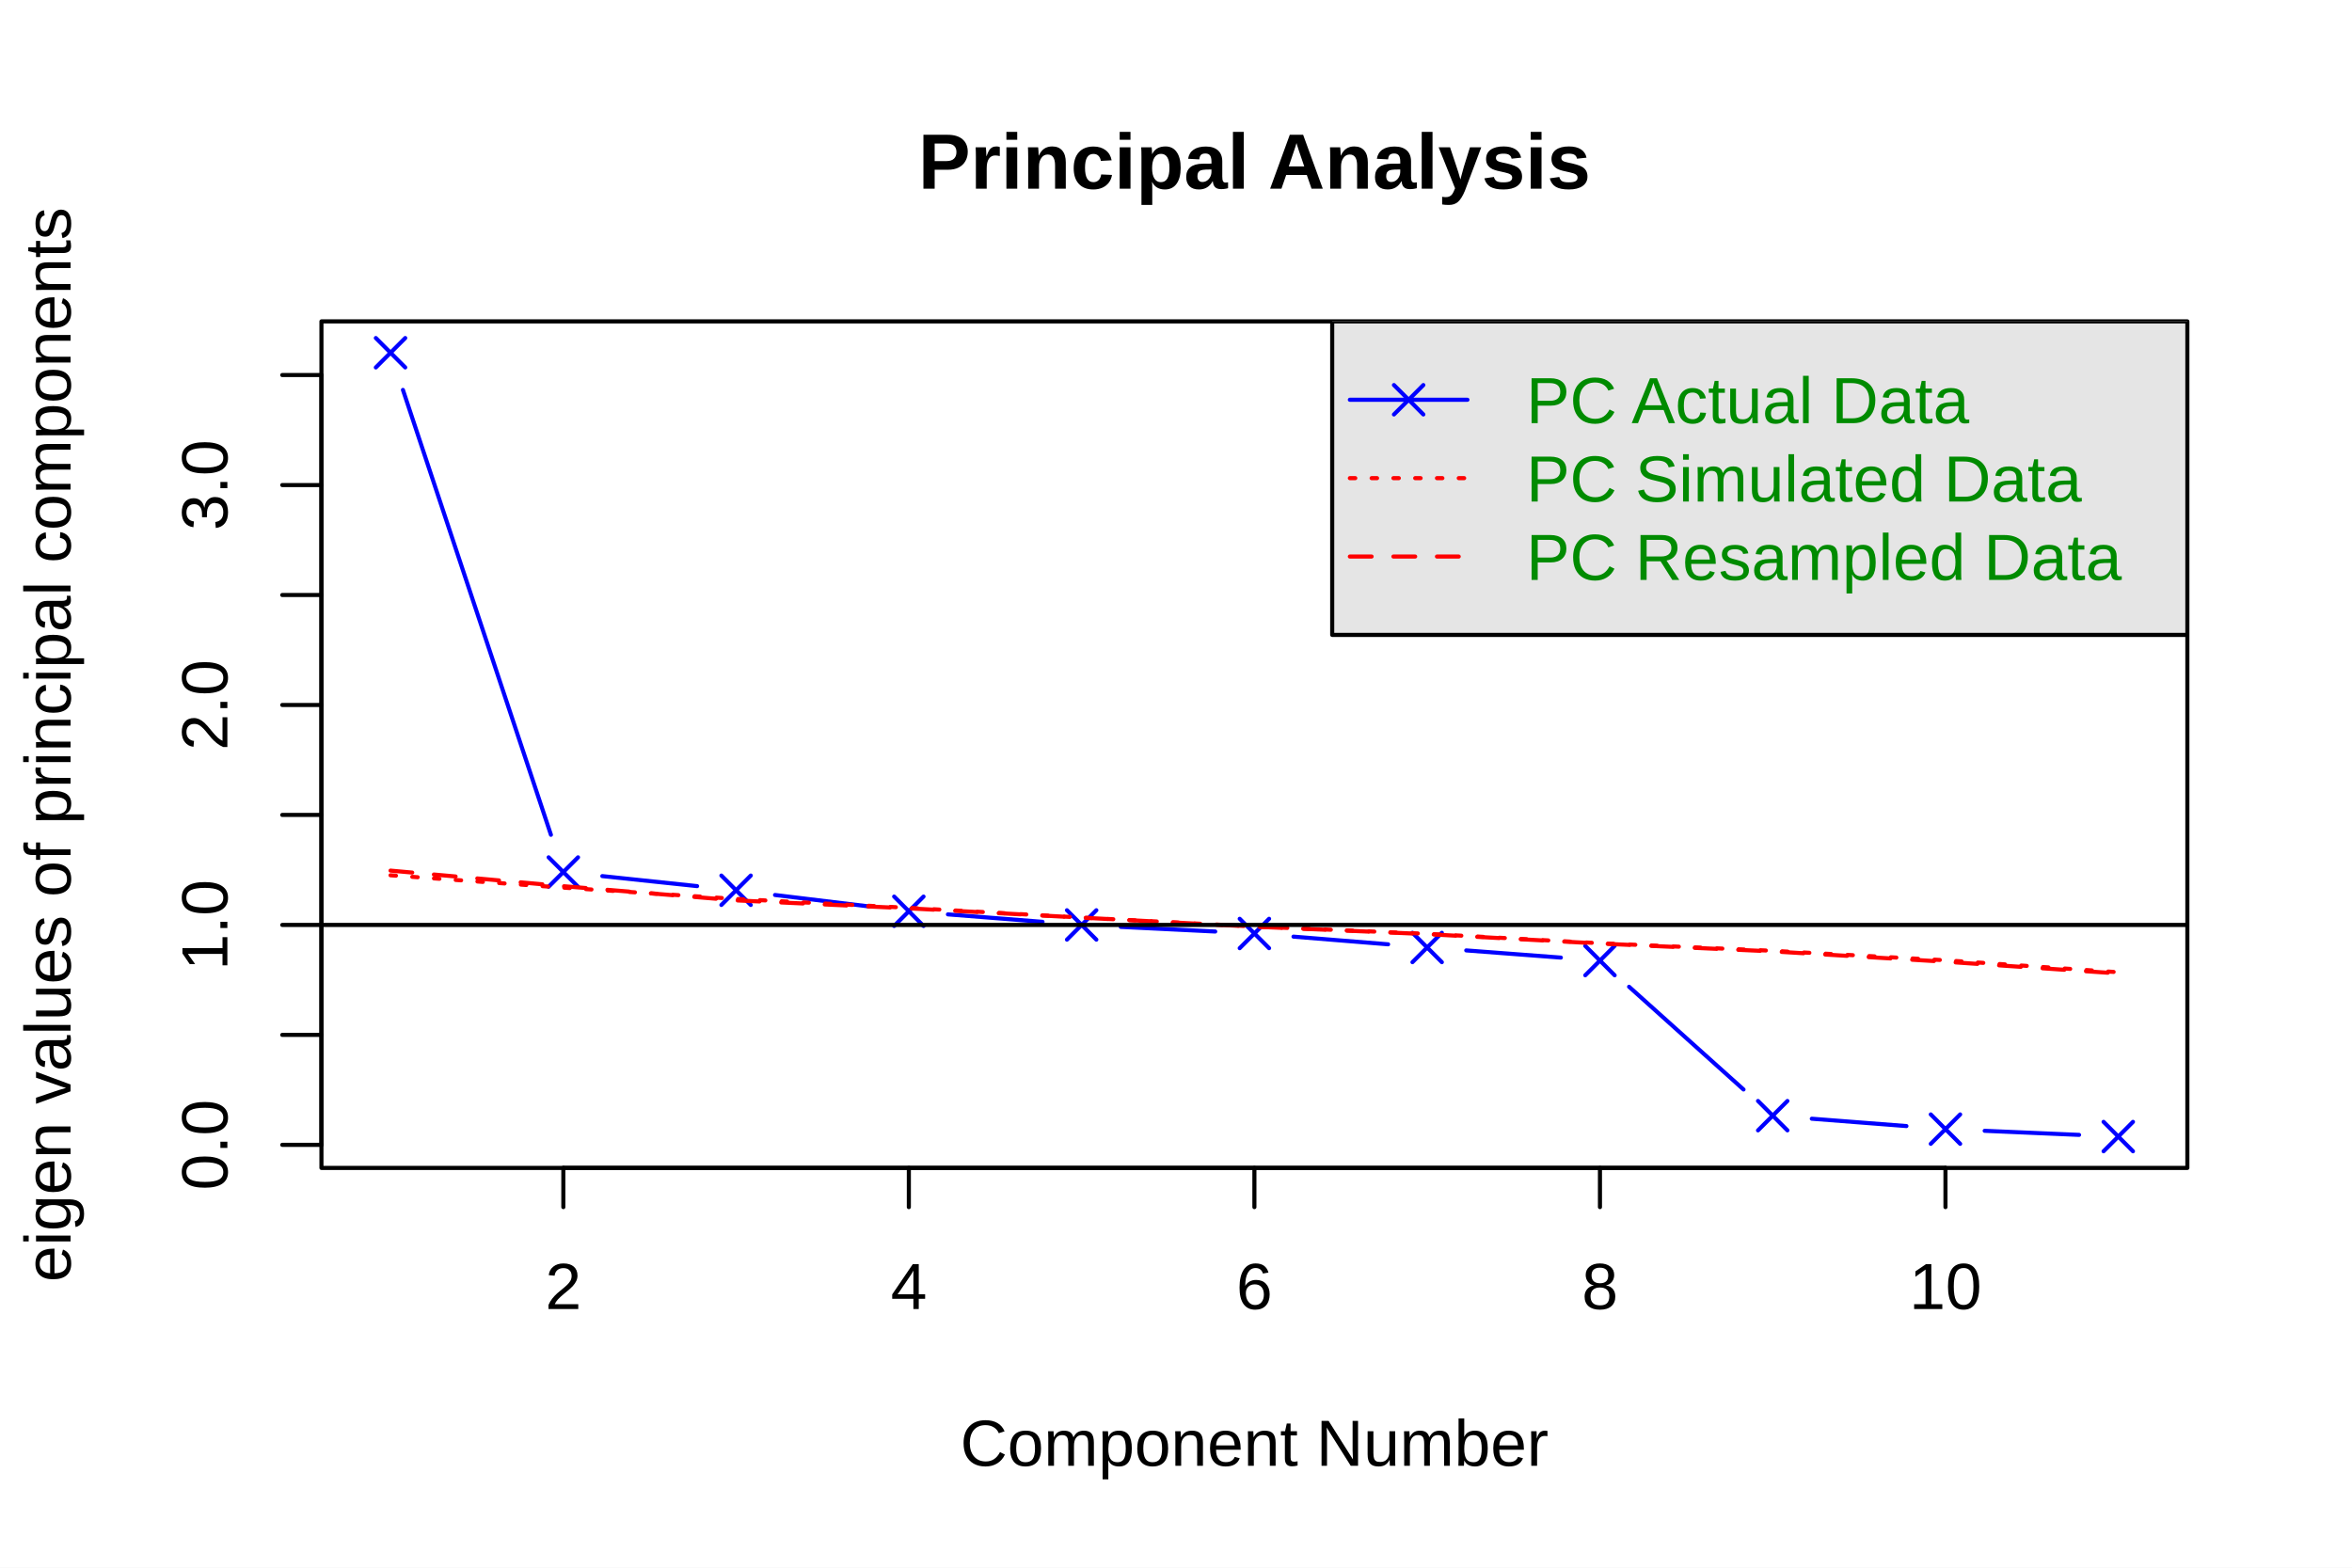
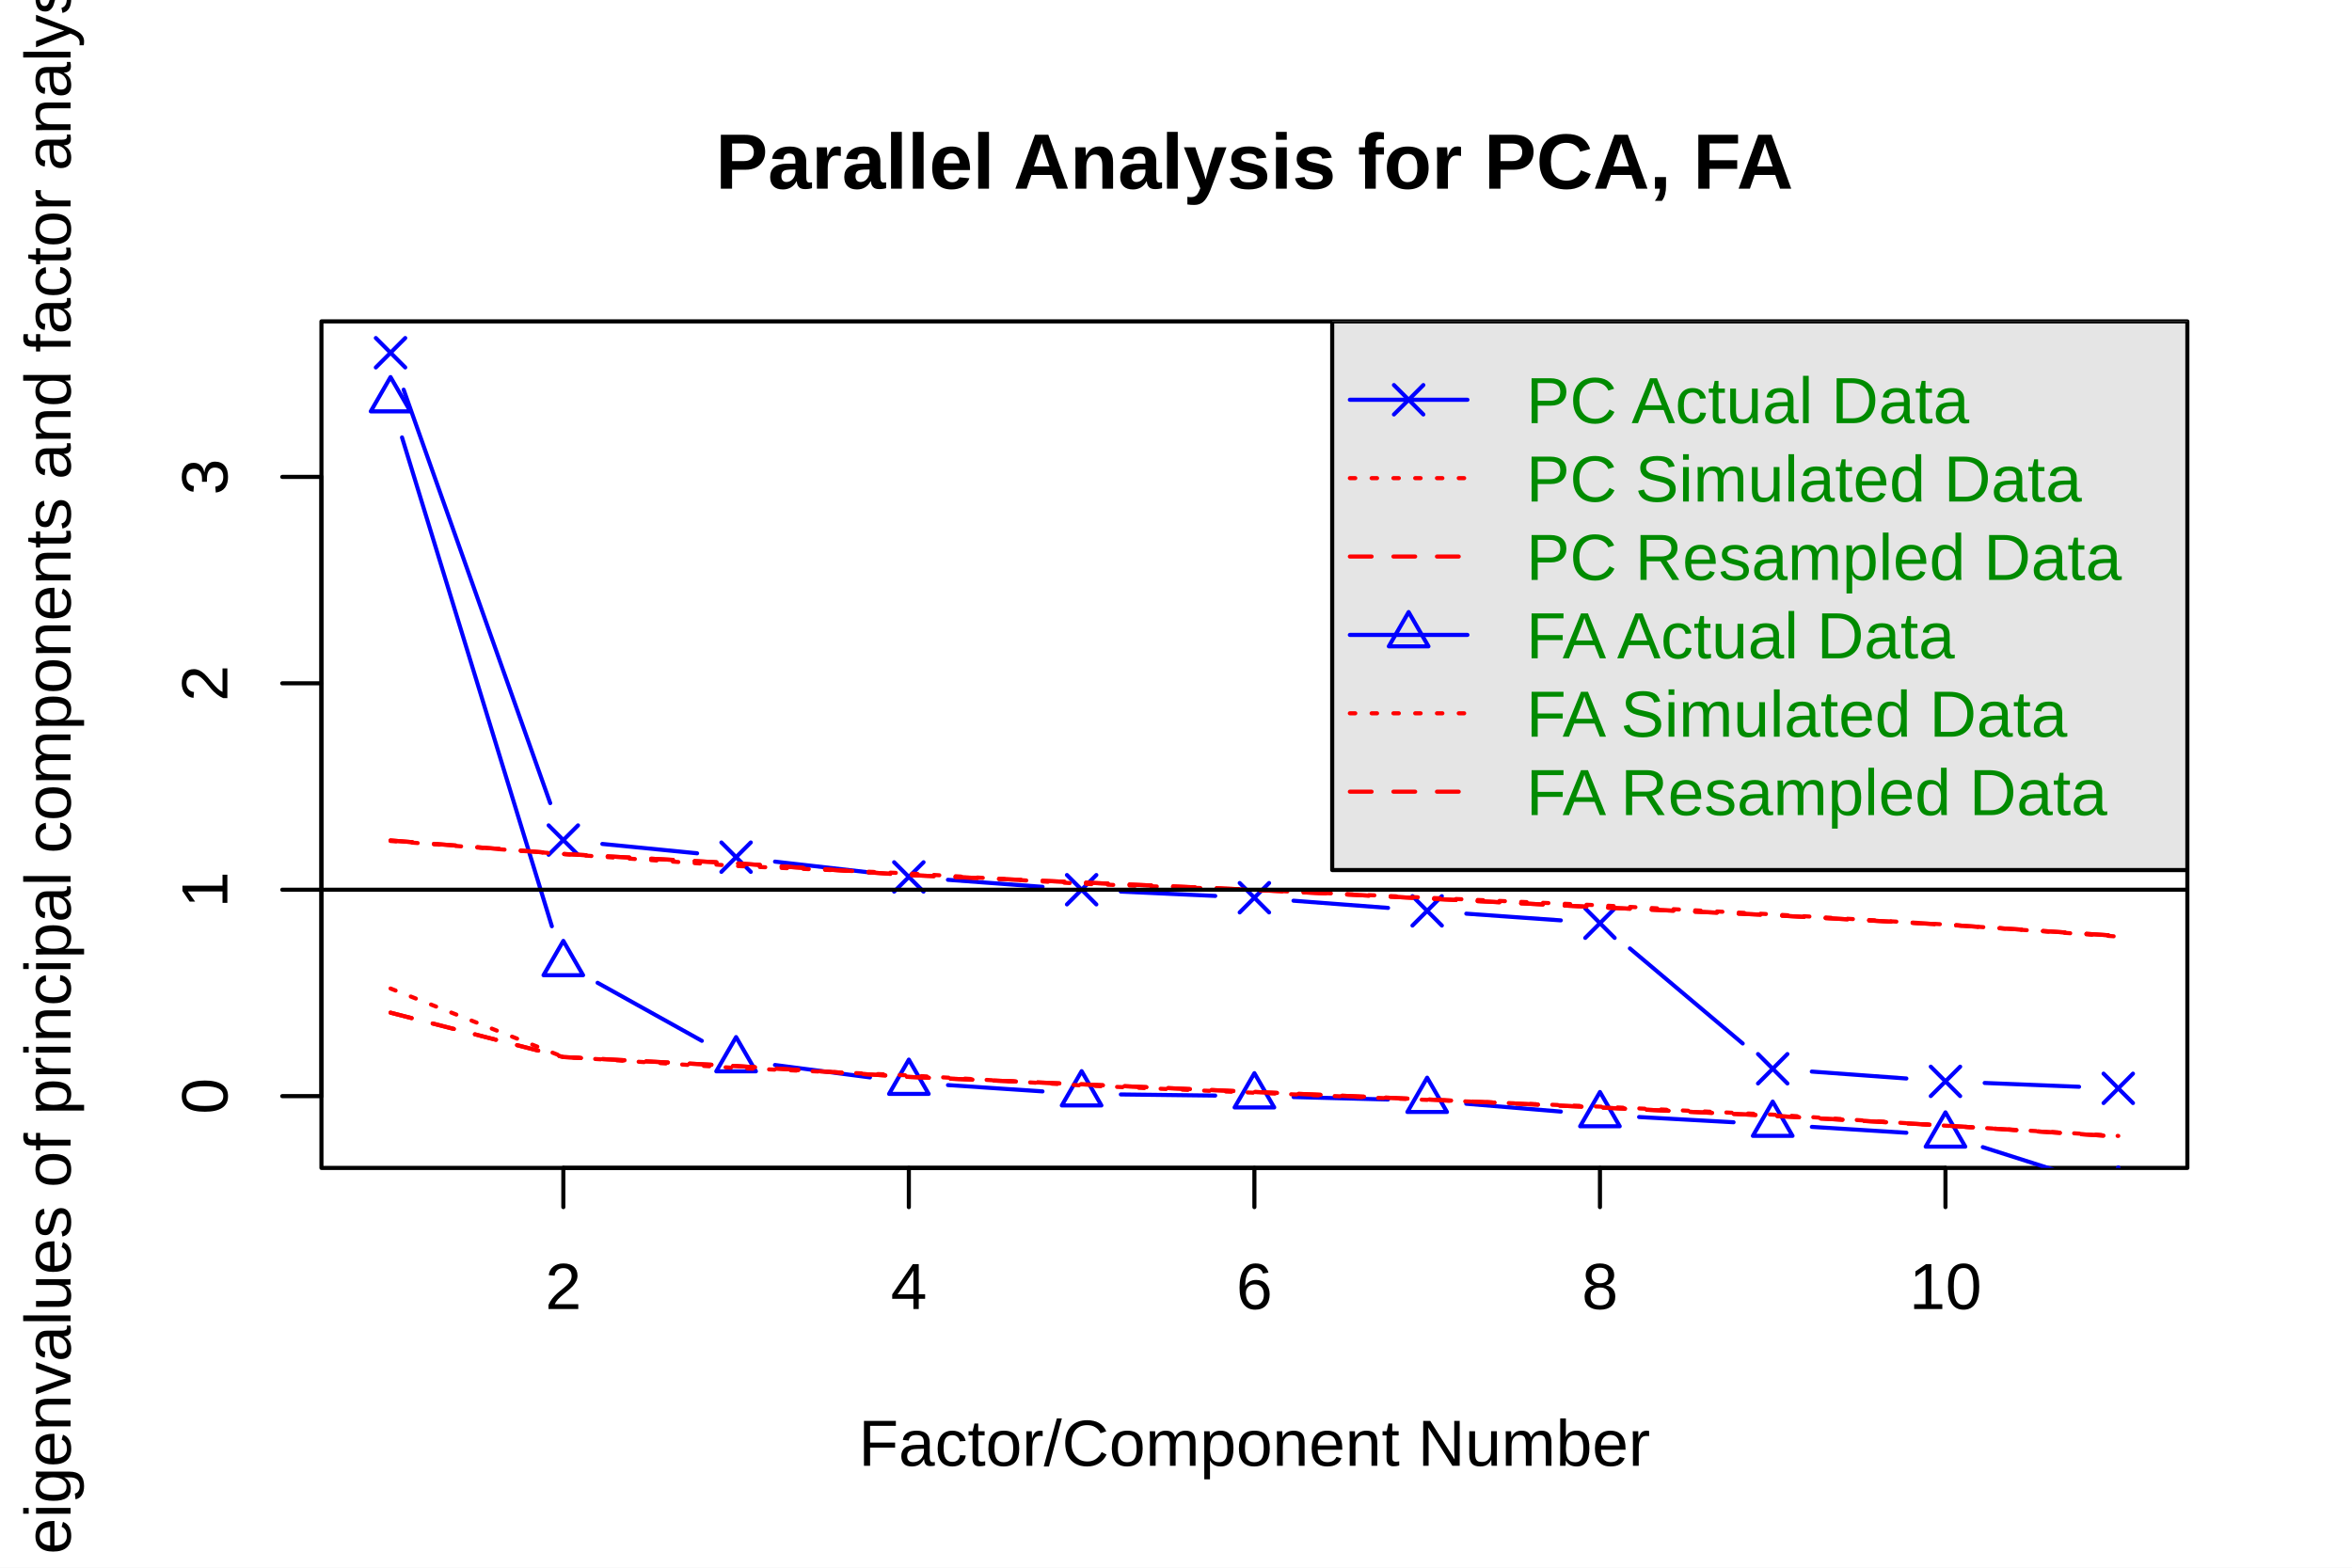
<svg xmlns="http://www.w3.org/2000/svg" width="432.00pt" height="288.00pt" viewBox="0 0 432.00 288.00">
  <g class="svglite">
    <defs>
      <style type="text/css">
    .svglite line, .svglite polyline, .svglite polygon, .svglite path, .svglite rect, .svglite circle {
      fill: none;
      stroke: #000000;
      stroke-linecap: round;
      stroke-linejoin: round;
      stroke-miterlimit: 10.00;
    }
    .svglite text {
      white-space: pre;
    }
    .svglite g.glyphgroup path {
      fill: inherit;
      stroke: none;
    }
  </style>
    </defs>
    <rect width="100%" height="100%" style="stroke: none; fill: #FFFFFF;" />
    <defs>
      <clipPath id="cpMC4wMHw0MzIuMDB8MC4wMHwyODguMDA=">
        <rect x="0.00" y="0.00" width="432.00" height="288.00" />
      </clipPath>
    </defs>
    <g clip-path="url(#cpMC4wMHw0MzIuMDB8MC4wMHwyODguMDA=)">
</g>
    <defs>
      <clipPath id="cpNTkuMDR8NDAxLjc2fDU5LjA0fDIxNC41Ng==">
        <rect x="59.04" y="59.04" width="342.72" height="155.52" />
      </clipPath>
    </defs>
    <g clip-path="url(#cpNTkuMDR8NDAxLjc2fDU5LjA0fDIxNC41Ng==)">
-       <line x1="74.01" y1="71.63" x2="101.19" y2="153.36" style="stroke-width: 0.75; stroke: #0000FF;" />
-       <line x1="110.63" y1="160.95" x2="128.04" y2="162.79" style="stroke-width: 0.75; stroke: #0000FF;" />
-       <line x1="142.35" y1="164.42" x2="159.79" y2="166.54" style="stroke-width: 0.75; stroke: #0000FF;" />
-       <line x1="174.11" y1="167.98" x2="191.49" y2="169.35" style="stroke-width: 0.75; stroke: #0000FF;" />
-       <line x1="205.86" y1="170.28" x2="223.21" y2="171.13" style="stroke-width: 0.75; stroke: #0000FF;" />
-       <line x1="237.58" y1="172.07" x2="254.96" y2="173.48" style="stroke-width: 0.75; stroke: #0000FF;" />
-       <line x1="269.31" y1="174.60" x2="286.69" y2="175.92" style="stroke-width: 0.75; stroke: #0000FF;" />
-       <line x1="299.22" y1="181.28" x2="320.24" y2="200.15" style="stroke-width: 0.75; stroke: #0000FF;" />
-       <line x1="332.78" y1="205.52" x2="350.16" y2="206.87" style="stroke-width: 0.75; stroke: #0000FF;" />
-       <line x1="364.53" y1="207.74" x2="381.87" y2="208.49" style="stroke-width: 0.75; stroke: #0000FF;" />
+       <line x1="74.14" y1="71.59" x2="101.06" y2="147.54" style="stroke-width: 0.75; stroke: #0000FF;" />
+       <line x1="110.63" y1="155.04" x2="128.04" y2="156.76" style="stroke-width: 0.75; stroke: #0000FF;" />
+       <line x1="142.35" y1="158.29" x2="159.78" y2="160.28" style="stroke-width: 0.75; stroke: #0000FF;" />
+       <line x1="174.11" y1="161.63" x2="191.49" y2="162.92" style="stroke-width: 0.75; stroke: #0000FF;" />
+       <line x1="205.86" y1="163.79" x2="223.21" y2="164.59" style="stroke-width: 0.75; stroke: #0000FF;" />
+       <line x1="237.58" y1="165.47" x2="254.95" y2="166.79" style="stroke-width: 0.75; stroke: #0000FF;" />
+       <line x1="269.32" y1="167.85" x2="286.68" y2="169.08" style="stroke-width: 0.75; stroke: #0000FF;" />
+       <line x1="299.37" y1="174.24" x2="320.09" y2="191.70" style="stroke-width: 0.75; stroke: #0000FF;" />
+       <line x1="332.78" y1="196.86" x2="350.15" y2="198.13" style="stroke-width: 0.75; stroke: #0000FF;" />
+       <line x1="364.53" y1="198.95" x2="381.87" y2="199.65" style="stroke-width: 0.75; stroke: #0000FF;" />
      <line x1="69.03" y1="67.50" x2="74.43" y2="62.10" style="stroke-width: 0.75; stroke: #0000FF;" />
      <line x1="69.03" y1="62.10" x2="74.43" y2="67.50" style="stroke-width: 0.75; stroke: #0000FF;" />
-       <line x1="100.77" y1="162.90" x2="106.17" y2="157.50" style="stroke-width: 0.75; stroke: #0000FF;" />
-       <line x1="100.77" y1="157.50" x2="106.17" y2="162.90" style="stroke-width: 0.75; stroke: #0000FF;" />
-       <line x1="132.50" y1="166.25" x2="137.90" y2="160.85" style="stroke-width: 0.75; stroke: #0000FF;" />
-       <line x1="132.50" y1="160.85" x2="137.90" y2="166.25" style="stroke-width: 0.75; stroke: #0000FF;" />
-       <line x1="164.23" y1="170.11" x2="169.63" y2="164.71" style="stroke-width: 0.75; stroke: #0000FF;" />
-       <line x1="164.23" y1="164.71" x2="169.63" y2="170.11" style="stroke-width: 0.75; stroke: #0000FF;" />
-       <line x1="195.97" y1="172.62" x2="201.37" y2="167.22" style="stroke-width: 0.75; stroke: #0000FF;" />
-       <line x1="195.97" y1="167.22" x2="201.37" y2="172.62" style="stroke-width: 0.75; stroke: #0000FF;" />
-       <line x1="227.70" y1="174.19" x2="233.10" y2="168.79" style="stroke-width: 0.75; stroke: #0000FF;" />
-       <line x1="227.70" y1="168.79" x2="233.10" y2="174.19" style="stroke-width: 0.75; stroke: #0000FF;" />
-       <line x1="259.43" y1="176.76" x2="264.83" y2="171.36" style="stroke-width: 0.75; stroke: #0000FF;" />
-       <line x1="259.43" y1="171.36" x2="264.83" y2="176.76" style="stroke-width: 0.75; stroke: #0000FF;" />
-       <line x1="291.17" y1="179.17" x2="296.57" y2="173.77" style="stroke-width: 0.75; stroke: #0000FF;" />
-       <line x1="291.17" y1="173.77" x2="296.57" y2="179.17" style="stroke-width: 0.75; stroke: #0000FF;" />
-       <line x1="322.90" y1="207.66" x2="328.30" y2="202.26" style="stroke-width: 0.75; stroke: #0000FF;" />
-       <line x1="322.90" y1="202.26" x2="328.30" y2="207.66" style="stroke-width: 0.75; stroke: #0000FF;" />
-       <line x1="354.63" y1="210.13" x2="360.03" y2="204.73" style="stroke-width: 0.75; stroke: #0000FF;" />
-       <line x1="354.63" y1="204.73" x2="360.03" y2="210.13" style="stroke-width: 0.75; stroke: #0000FF;" />
-       <line x1="386.37" y1="211.50" x2="391.77" y2="206.10" style="stroke-width: 0.75; stroke: #0000FF;" />
-       <line x1="386.37" y1="206.10" x2="391.77" y2="211.50" style="stroke-width: 0.75; stroke: #0000FF;" />
+       <line x1="100.77" y1="157.03" x2="106.17" y2="151.63" style="stroke-width: 0.75; stroke: #0000FF;" />
+       <line x1="100.77" y1="151.63" x2="106.17" y2="157.03" style="stroke-width: 0.75; stroke: #0000FF;" />
+       <line x1="132.50" y1="160.17" x2="137.90" y2="154.77" style="stroke-width: 0.75; stroke: #0000FF;" />
+       <line x1="132.50" y1="154.77" x2="137.90" y2="160.17" style="stroke-width: 0.75; stroke: #0000FF;" />
+       <line x1="164.23" y1="163.80" x2="169.63" y2="158.40" style="stroke-width: 0.75; stroke: #0000FF;" />
+       <line x1="164.23" y1="158.40" x2="169.63" y2="163.80" style="stroke-width: 0.75; stroke: #0000FF;" />
+       <line x1="195.97" y1="166.15" x2="201.37" y2="160.75" style="stroke-width: 0.75; stroke: #0000FF;" />
+       <line x1="195.97" y1="160.75" x2="201.37" y2="166.15" style="stroke-width: 0.75; stroke: #0000FF;" />
+       <line x1="227.70" y1="167.62" x2="233.10" y2="162.22" style="stroke-width: 0.75; stroke: #0000FF;" />
+       <line x1="227.70" y1="162.22" x2="233.10" y2="167.62" style="stroke-width: 0.75; stroke: #0000FF;" />
+       <line x1="259.43" y1="170.03" x2="264.83" y2="164.63" style="stroke-width: 0.75; stroke: #0000FF;" />
+       <line x1="259.43" y1="164.63" x2="264.83" y2="170.03" style="stroke-width: 0.75; stroke: #0000FF;" />
+       <line x1="291.17" y1="172.30" x2="296.57" y2="166.90" style="stroke-width: 0.75; stroke: #0000FF;" />
+       <line x1="291.17" y1="166.90" x2="296.57" y2="172.30" style="stroke-width: 0.75; stroke: #0000FF;" />
+       <line x1="322.90" y1="199.04" x2="328.30" y2="193.64" style="stroke-width: 0.75; stroke: #0000FF;" />
+       <line x1="322.90" y1="193.64" x2="328.30" y2="199.04" style="stroke-width: 0.75; stroke: #0000FF;" />
+       <line x1="354.63" y1="201.36" x2="360.03" y2="195.96" style="stroke-width: 0.75; stroke: #0000FF;" />
+       <line x1="354.63" y1="195.96" x2="360.03" y2="201.36" style="stroke-width: 0.75; stroke: #0000FF;" />
+       <line x1="386.37" y1="202.64" x2="391.77" y2="197.24" style="stroke-width: 0.75; stroke: #0000FF;" />
+       <line x1="386.37" y1="197.24" x2="391.77" y2="202.64" style="stroke-width: 0.75; stroke: #0000FF;" />
    </g>
    <g clip-path="url(#cpMC4wMHw0MzIuMDB8MC4wMHwyODguMDA=)">
      <line x1="103.47" y1="214.56" x2="357.33" y2="214.56" style="stroke-width: 0.75;" />
      <line x1="103.47" y1="214.56" x2="103.47" y2="221.76" style="stroke-width: 0.75;" />
      <line x1="166.93" y1="214.56" x2="166.93" y2="221.76" style="stroke-width: 0.75;" />
      <line x1="230.40" y1="214.56" x2="230.40" y2="221.76" style="stroke-width: 0.75;" />
      <line x1="293.87" y1="214.56" x2="293.87" y2="221.76" style="stroke-width: 0.75;" />
      <line x1="357.33" y1="214.56" x2="357.33" y2="221.76" style="stroke-width: 0.75;" />
      <text x="103.47" y="240.48" text-anchor="middle" style="font-size: 12.00px; font-family: &quot;Arial&quot;;" textLength="6.67px" lengthAdjust="spacingAndGlyphs">2</text>
      <text x="166.93" y="240.48" text-anchor="middle" style="font-size: 12.00px; font-family: &quot;Arial&quot;;" textLength="6.67px" lengthAdjust="spacingAndGlyphs">4</text>
      <text x="230.40" y="240.48" text-anchor="middle" style="font-size: 12.00px; font-family: &quot;Arial&quot;;" textLength="6.67px" lengthAdjust="spacingAndGlyphs">6</text>
      <text x="293.87" y="240.48" text-anchor="middle" style="font-size: 12.00px; font-family: &quot;Arial&quot;;" textLength="6.67px" lengthAdjust="spacingAndGlyphs">8</text>
      <text x="357.33" y="240.48" text-anchor="middle" style="font-size: 12.00px; font-family: &quot;Arial&quot;;" textLength="13.34px" lengthAdjust="spacingAndGlyphs">10</text>
-       <line x1="59.04" y1="210.32" x2="59.04" y2="68.90" style="stroke-width: 0.75;" />
-       <line x1="59.04" y1="210.32" x2="51.84" y2="210.32" style="stroke-width: 0.75;" />
-       <line x1="59.04" y1="190.12" x2="51.84" y2="190.12" style="stroke-width: 0.75;" />
-       <line x1="59.04" y1="169.92" x2="51.84" y2="169.92" style="stroke-width: 0.75;" />
-       <line x1="59.04" y1="149.71" x2="51.84" y2="149.71" style="stroke-width: 0.75;" />
-       <line x1="59.04" y1="129.51" x2="51.84" y2="129.51" style="stroke-width: 0.75;" />
-       <line x1="59.04" y1="109.31" x2="51.84" y2="109.31" style="stroke-width: 0.75;" />
-       <line x1="59.04" y1="89.11" x2="51.84" y2="89.11" style="stroke-width: 0.75;" />
-       <line x1="59.04" y1="68.90" x2="51.84" y2="68.90" style="stroke-width: 0.75;" />
-       <text transform="translate(41.76,210.32) rotate(-90)" text-anchor="middle" style="font-size: 12.00px; font-family: &quot;Arial&quot;;" textLength="16.67px" lengthAdjust="spacingAndGlyphs">0.0</text>
-       <text transform="translate(41.76,169.92) rotate(-90)" text-anchor="middle" style="font-size: 12.00px; font-family: &quot;Arial&quot;;" textLength="16.67px" lengthAdjust="spacingAndGlyphs">1.0</text>
-       <text transform="translate(41.76,129.51) rotate(-90)" text-anchor="middle" style="font-size: 12.00px; font-family: &quot;Arial&quot;;" textLength="16.67px" lengthAdjust="spacingAndGlyphs">2.0</text>
-       <text transform="translate(41.76,89.11) rotate(-90)" text-anchor="middle" style="font-size: 12.00px; font-family: &quot;Arial&quot;;" textLength="16.67px" lengthAdjust="spacingAndGlyphs">3.0</text>
+       <line x1="59.04" y1="201.37" x2="59.04" y2="87.61" style="stroke-width: 0.75;" />
+       <line x1="59.04" y1="201.37" x2="51.84" y2="201.37" style="stroke-width: 0.75;" />
+       <line x1="59.04" y1="163.45" x2="51.84" y2="163.45" style="stroke-width: 0.75;" />
+       <line x1="59.04" y1="125.53" x2="51.84" y2="125.53" style="stroke-width: 0.75;" />
+       <line x1="59.04" y1="87.61" x2="51.84" y2="87.61" style="stroke-width: 0.75;" />
+       <text transform="translate(41.76,201.37) rotate(-90)" text-anchor="middle" style="font-size: 12.00px; font-family: &quot;Arial&quot;;" textLength="6.67px" lengthAdjust="spacingAndGlyphs">0</text>
+       <text transform="translate(41.76,163.45) rotate(-90)" text-anchor="middle" style="font-size: 12.00px; font-family: &quot;Arial&quot;;" textLength="6.67px" lengthAdjust="spacingAndGlyphs">1</text>
+       <text transform="translate(41.76,125.53) rotate(-90)" text-anchor="middle" style="font-size: 12.00px; font-family: &quot;Arial&quot;;" textLength="6.67px" lengthAdjust="spacingAndGlyphs">2</text>
+       <text transform="translate(41.76,87.61) rotate(-90)" text-anchor="middle" style="font-size: 12.00px; font-family: &quot;Arial&quot;;" textLength="6.67px" lengthAdjust="spacingAndGlyphs">3</text>
      <polygon points="59.04,214.56 401.76,214.56 401.76,59.04 59.04,59.04 " style="stroke-width: 0.75;" />
-       <text x="230.40" y="34.67" text-anchor="middle" style="font-size: 14.40px; font-weight: bold; font-family: &quot;Arial&quot;;" textLength="123.44px" lengthAdjust="spacingAndGlyphs">Principal Analysis</text>
-       <text x="230.40" y="269.28" text-anchor="middle" style="font-size: 12.00px; font-family: &quot;Arial&quot;;" textLength="108.05px" lengthAdjust="spacingAndGlyphs">Component Number</text>
-       <text transform="translate(12.96,136.80) rotate(-90)" text-anchor="middle" style="font-size: 12.00px; font-family: &quot;Arial&quot;;" textLength="197.42px" lengthAdjust="spacingAndGlyphs">eigen values of principal components</text>
+       <text x="230.40" y="34.67" text-anchor="middle" style="font-size: 14.40px; font-weight: bold; font-family: &quot;Arial&quot;;" textLength="197.80px" lengthAdjust="spacingAndGlyphs">Parallel Analysis for PCA, FA</text>
+       <text x="230.40" y="269.28" text-anchor="middle" style="font-size: 12.00px; font-family: &quot;Arial&quot;;" textLength="145.38px" lengthAdjust="spacingAndGlyphs">Factor/Component Number</text>
+       <text transform="translate(12.96,136.80) rotate(-90)" text-anchor="middle" style="font-size: 12.00px; font-family: &quot;Arial&quot;;" textLength="297.45px" lengthAdjust="spacingAndGlyphs">eigenvalues of principal components and factor analysis</text>
    </g>
    <g clip-path="url(#cpNTkuMDR8NDAxLjc2fDU5LjA0fDIxNC41Ng==)">
-       <polyline points="71.73,159.94 103.47,162.80 135.20,165.41 166.93,166.87 198.67,168.58 230.40,170.24 262.13,171.61 293.87,173.34 325.60,174.78 357.33,176.68 389.07,178.83 " style="stroke-width: 0.75; stroke: #FF0000; stroke-dasharray: 4.00,4.00;" />
-       <polyline points="71.73,160.80 103.47,163.07 135.20,165.14 166.93,166.78 198.67,168.57 230.40,170.21 262.13,171.55 293.87,173.28 325.60,174.67 357.33,176.41 389.07,178.61 " style="stroke-width: 0.75; stroke: #FF0000; stroke-dasharray: 1.00,3.00;" />
-       <rect x="244.69" y="59.04" width="157.07" height="57.60" style="stroke-width: 0.75; fill: #E5E5E5;" />
+       <line x1="73.84" y1="80.36" x2="101.36" y2="170.16" style="stroke-width: 0.75; stroke: #0000FF;" />
+       <line x1="109.76" y1="180.55" x2="128.91" y2="191.21" style="stroke-width: 0.75; stroke: #0000FF;" />
+       <line x1="142.34" y1="195.65" x2="159.79" y2="197.93" style="stroke-width: 0.75; stroke: #0000FF;" />
+       <line x1="174.12" y1="199.34" x2="191.48" y2="200.50" style="stroke-width: 0.75; stroke: #0000FF;" />
+       <line x1="205.87" y1="201.06" x2="223.20" y2="201.27" style="stroke-width: 0.75; stroke: #0000FF;" />
+       <line x1="237.60" y1="201.54" x2="254.94" y2="201.99" style="stroke-width: 0.75; stroke: #0000FF;" />
+       <line x1="269.31" y1="202.77" x2="286.69" y2="204.21" style="stroke-width: 0.75; stroke: #0000FF;" />
+       <line x1="301.06" y1="205.21" x2="318.41" y2="206.17" style="stroke-width: 0.75; stroke: #0000FF;" />
+       <line x1="332.79" y1="207.02" x2="350.15" y2="208.10" style="stroke-width: 0.75; stroke: #0000FF;" />
+       <line x1="364.19" y1="210.74" x2="382.21" y2="216.48" style="stroke-width: 0.75; stroke: #0000FF;" />
+       <polygon points="71.73,69.27 75.37,75.57 68.10,75.57 " style="stroke-width: 0.75; stroke: #0000FF;" />
+       <polygon points="103.47,172.85 107.10,179.15 99.83,179.15 " style="stroke-width: 0.75; stroke: #0000FF;" />
+       <polygon points="135.20,190.52 138.84,196.81 131.56,196.81 " style="stroke-width: 0.75; stroke: #0000FF;" />
+       <polygon points="166.93,194.66 170.57,200.96 163.30,200.96 " style="stroke-width: 0.75; stroke: #0000FF;" />
+       <polygon points="198.67,196.78 202.30,203.08 195.03,203.08 " style="stroke-width: 0.75; stroke: #0000FF;" />
+       <polygon points="230.40,197.15 234.04,203.45 226.76,203.45 " style="stroke-width: 0.75; stroke: #0000FF;" />
+       <polygon points="262.13,197.98 265.77,204.28 258.50,204.28 " style="stroke-width: 0.75; stroke: #0000FF;" />
+       <polygon points="293.87,200.61 297.50,206.91 290.23,206.91 " style="stroke-width: 0.75; stroke: #0000FF;" />
+       <polygon points="325.60,202.37 329.24,208.67 321.96,208.67 " style="stroke-width: 0.75; stroke: #0000FF;" />
+       <polygon points="357.33,204.35 360.97,210.65 353.70,210.65 " style="stroke-width: 0.75; stroke: #0000FF;" />
+       <polygon points="389.07,214.46 392.70,220.76 385.43,220.76 " style="stroke-width: 0.75; stroke: #0000FF;" />
+       <polyline points="71.73,154.50 103.47,156.90 135.20,159.09 166.93,160.46 198.67,162.36 230.40,163.49 262.13,164.92 293.87,166.32 325.60,167.98 357.33,169.84 389.07,172.06 " style="stroke-width: 0.75; stroke: #FF0000; stroke-dasharray: 1.00,3.00;" />
+       <polyline points="71.73,181.60 103.47,194.17 135.20,196.20 166.93,197.56 198.67,199.40 230.40,200.75 262.13,202.06 293.87,203.30 325.60,204.77 357.33,206.80 389.07,208.68 " style="stroke-width: 0.75; stroke: #FF0000; stroke-dasharray: 1.00,3.00;" />
+       <polyline points="71.73,154.40 103.47,156.88 135.20,158.60 166.93,160.76 198.67,162.12 230.40,163.48 262.13,165.07 293.87,166.69 325.60,168.13 357.33,169.87 389.07,171.93 " style="stroke-width: 0.75; stroke: #FF0000; stroke-dasharray: 4.00,4.00;" />
+       <polyline points="71.73,186.04 103.47,194.19 135.20,195.84 166.93,197.84 198.67,199.20 230.40,200.60 262.13,201.98 293.87,203.46 325.60,204.98 357.33,206.78 389.07,208.80 " style="stroke-width: 0.75; stroke: #FF0000; stroke-dasharray: 4.00,4.00;" />
+       <polyline points="71.73,154.40 103.47,156.88 135.20,158.60 166.93,160.76 198.67,162.12 230.40,163.48 262.13,165.07 293.87,166.69 325.60,168.13 357.33,169.87 389.07,171.93 " style="stroke-width: 0.75; stroke: #FF0000; stroke-dasharray: 4.00,4.00;" />
+       <polyline points="71.73,186.04 103.47,194.19 135.20,195.84 166.93,197.84 198.67,199.20 230.40,200.60 262.13,201.98 293.87,203.46 325.60,204.98 357.33,206.78 389.07,208.80 " style="stroke-width: 0.75; stroke: #FF0000; stroke-dasharray: 4.00,4.00;" />
+       <rect x="244.69" y="59.04" width="157.07" height="100.80" style="stroke-width: 0.75; fill: #E5E5E5;" />
      <line x1="247.93" y1="73.44" x2="269.53" y2="73.44" style="stroke-width: 0.75; stroke: #0000FF;" />
      <line x1="247.93" y1="87.84" x2="269.53" y2="87.84" style="stroke-width: 0.75; stroke: #FF0000; stroke-dasharray: 1.00,3.00;" />
      <line x1="247.93" y1="102.24" x2="269.53" y2="102.24" style="stroke-width: 0.75; stroke: #FF0000; stroke-dasharray: 4.00,4.00;" />
+       <line x1="247.93" y1="116.64" x2="269.53" y2="116.64" style="stroke-width: 0.75; stroke: #0000FF;" />
+       <line x1="247.93" y1="131.04" x2="269.53" y2="131.04" style="stroke-width: 0.75; stroke: #FF0000; stroke-dasharray: 1.00,3.00;" />
+       <line x1="247.93" y1="145.44" x2="269.53" y2="145.44" style="stroke-width: 0.75; stroke: #FF0000; stroke-dasharray: 4.00,4.00;" />
      <line x1="256.03" y1="76.14" x2="261.43" y2="70.74" style="stroke-width: 0.75; stroke: #0000FF;" />
      <line x1="256.03" y1="70.74" x2="261.43" y2="76.14" style="stroke-width: 0.75; stroke: #0000FF;" />
+       <polygon points="258.73,112.44 262.37,118.74 255.09,118.74 " style="stroke-width: 0.75; stroke: #0000FF;" />
      <text x="280.33" y="77.74" style="font-size: 12.00px;fill: #008B00; font-family: &quot;Arial&quot;;" textLength="91.34px" lengthAdjust="spacingAndGlyphs">  PC  Actual Data</text>
      <text x="280.33" y="92.14" style="font-size: 12.00px;fill: #008B00; font-family: &quot;Arial&quot;;" textLength="112.02px" lengthAdjust="spacingAndGlyphs">  PC  Simulated Data</text>
      <text x="280.33" y="106.54" style="font-size: 12.00px;fill: #008B00; font-family: &quot;Arial&quot;;" textLength="116.03px" lengthAdjust="spacingAndGlyphs"> PC  Resampled Data</text>
-       <line x1="59.04" y1="169.92" x2="401.76" y2="169.92" style="stroke-width: 0.75;" />
+       <text x="280.33" y="120.94" style="font-size: 12.00px;fill: #008B00; font-family: &quot;Arial&quot;;" textLength="88.69px" lengthAdjust="spacingAndGlyphs">  FA  Actual Data</text>
+       <text x="280.33" y="135.34" style="font-size: 12.00px;fill: #008B00; font-family: &quot;Arial&quot;;" textLength="109.36px" lengthAdjust="spacingAndGlyphs">  FA  Simulated Data</text>
+       <text x="280.33" y="149.74" style="font-size: 12.00px;fill: #008B00; font-family: &quot;Arial&quot;;" textLength="113.38px" lengthAdjust="spacingAndGlyphs"> FA  Resampled Data</text>
+       <line x1="59.04" y1="163.45" x2="401.76" y2="163.45" style="stroke-width: 0.75;" />
    </g>
  </g>
</svg>
